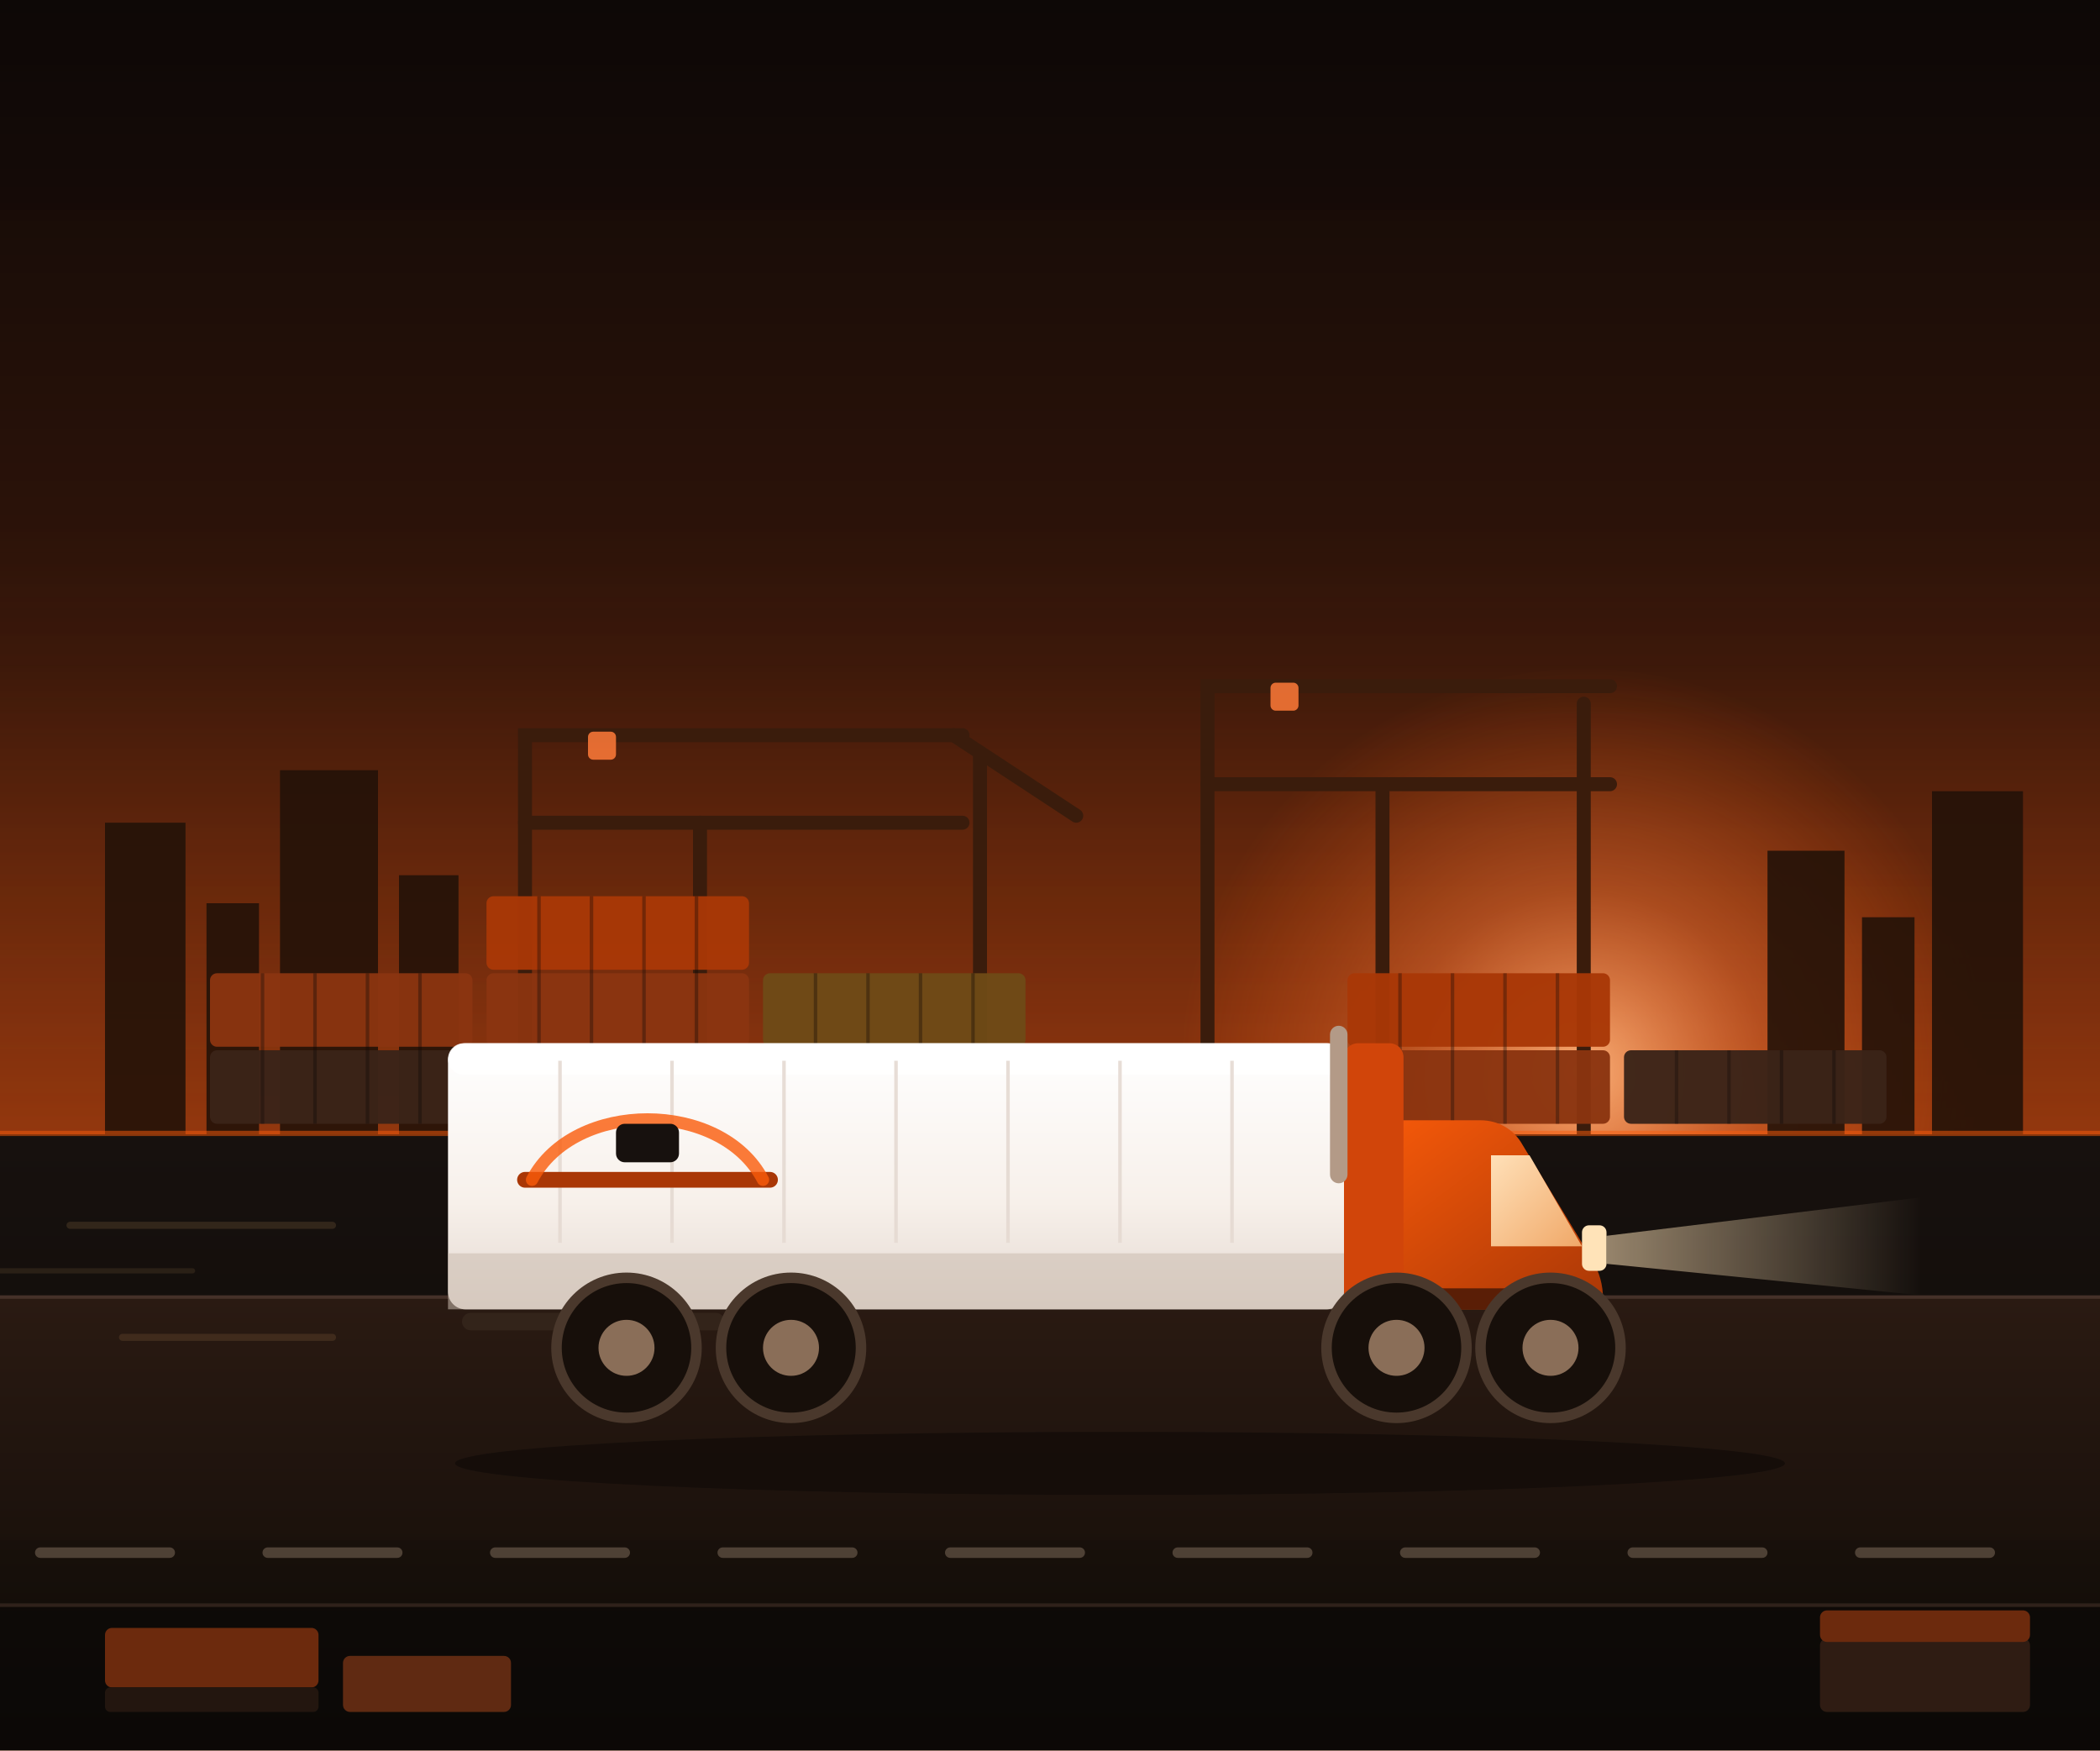
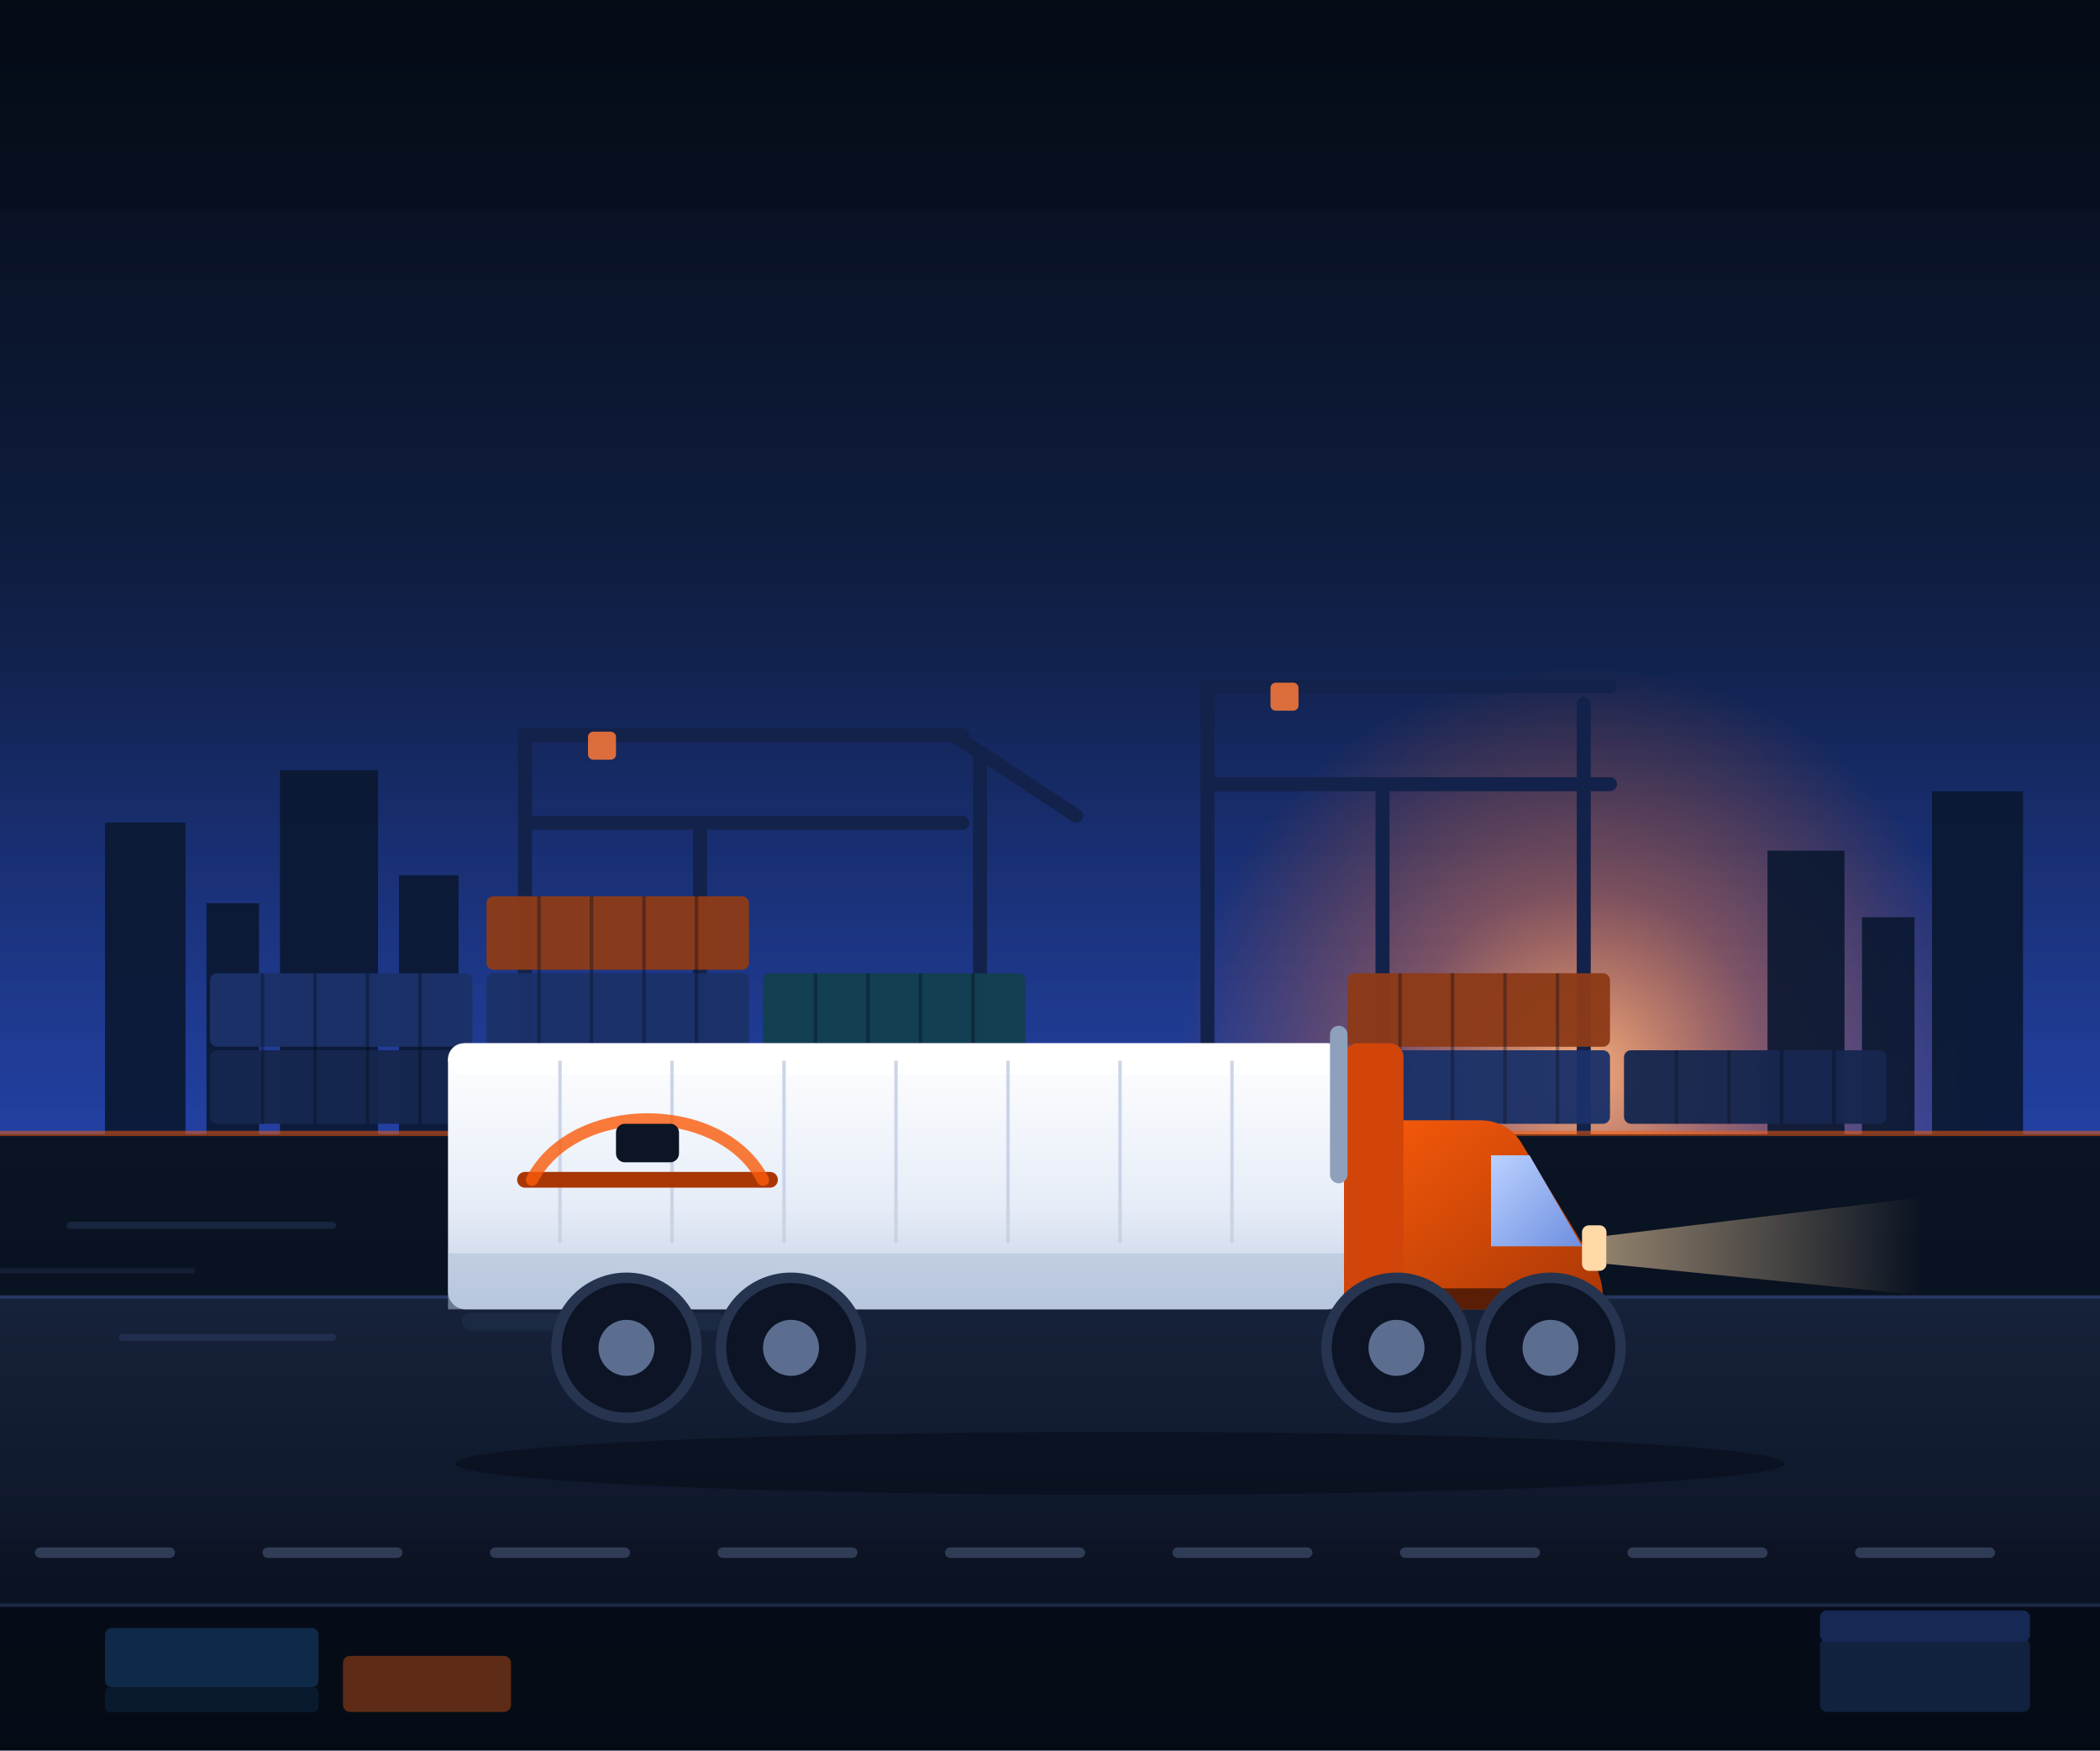
<svg xmlns="http://www.w3.org/2000/svg" viewBox="0 0 1200 1000" width="1200" height="1000" role="img" aria-label="Illustration of a FreightBridge semi-truck on a highway at dusk with a container yard and gantry cranes behind it">
  <defs>
    <linearGradient id="sky" x1="0" y1="0" x2="0" y2="1">
-       <stop offset="0%" stop-color="#0C0806" />
-       <stop offset="38%" stop-color="#33150A" />
-       <stop offset="72%" stop-color="#8A3410" />
-       <stop offset="100%" stop-color="#C7420A" />
+       <stop offset="0%" stop-color="#050B15" />
+       <stop offset="38%" stop-color="#101F45" />
+       <stop offset="72%" stop-color="#23409B" />
+       <stop offset="100%" stop-color="#5B4CB8" />
    </linearGradient>
    <radialGradient id="sun" cx="0.5" cy="0.5" r="0.5">
      <stop offset="0%" stop-color="#FFB37A" stop-opacity="0.95" />
      <stop offset="45%" stop-color="#FF7A38" stop-opacity="0.42" />
      <stop offset="100%" stop-color="#FF5C0A" stop-opacity="0" />
    </radialGradient>
    <linearGradient id="ground" x1="0" y1="0" x2="0" y2="1">
-       <stop offset="0%" stop-color="#17110E" />
-       <stop offset="100%" stop-color="#0C0806" />
+       <stop offset="0%" stop-color="#0A1424" />
+       <stop offset="100%" stop-color="#050B15" />
    </linearGradient>
    <linearGradient id="road" x1="0" y1="0" x2="0" y2="1">
-       <stop offset="0%" stop-color="#2A1A12" />
-       <stop offset="100%" stop-color="#170F0A" />
+       <stop offset="0%" stop-color="#16223A" />
+       <stop offset="100%" stop-color="#0C1425" />
    </linearGradient>
    <linearGradient id="trailer" x1="0" y1="0" x2="0" y2="1">
      <stop offset="0%" stop-color="#FFFFFF" />
-       <stop offset="60%" stop-color="#F7F0EA" />
-       <stop offset="100%" stop-color="#E4D9D1" />
+       <stop offset="60%" stop-color="#E7EDF8" />
+       <stop offset="100%" stop-color="#C3CFE4" />
    </linearGradient>
    <linearGradient id="cab" x1="0" y1="0" x2="1" y2="1">
      <stop offset="0%" stop-color="#FA5B0A" />
      <stop offset="100%" stop-color="#A93706" />
    </linearGradient>
    <linearGradient id="glass" x1="0" y1="0" x2="1" y2="1">
-       <stop offset="0%" stop-color="#FFE0B8" />
-       <stop offset="100%" stop-color="#F0A868" />
+       <stop offset="0%" stop-color="#BBD1FF" />
+       <stop offset="100%" stop-color="#6E8FE0" />
    </linearGradient>
    <linearGradient id="beam" x1="0" y1="0" x2="1" y2="0">
-       <stop offset="0%" stop-color="#FFE3B8" stop-opacity="0.55" />
-       <stop offset="100%" stop-color="#FFE3B8" stop-opacity="0" />
+       <stop offset="0%" stop-color="#FFD9A8" stop-opacity="0.55" />
+       <stop offset="100%" stop-color="#FFD9A8" stop-opacity="0" />
    </linearGradient>
    <linearGradient id="haze" x1="0" y1="0" x2="0" y2="1">
-       <stop offset="0%" stop-color="#FA5B0A" stop-opacity="0" />
-       <stop offset="100%" stop-color="#FA5B0A" stop-opacity="0.22" />
+       <stop offset="0%" stop-color="#2F5BFF" stop-opacity="0" />
+       <stop offset="100%" stop-color="#2F5BFF" stop-opacity="0.22" />
    </linearGradient>
  </defs>
  <rect width="1200" height="1000" fill="url(#sky)" />
  <rect y="300" width="1200" height="360" fill="url(#haze)" />
  <circle cx="905" cy="612" r="230" fill="url(#sun)" />
-   <g fill="#231208" opacity="0.9">
+   <g fill="#0A1730" opacity="0.9">
    <rect x="60" y="470" width="46" height="180" />
    <rect x="118" y="516" width="30" height="134" />
    <rect x="160" y="440" width="56" height="210" />
    <rect x="228" y="500" width="34" height="150" />
    <rect x="1010" y="486" width="44" height="164" />
    <rect x="1064" y="524" width="30" height="126" />
    <rect x="1104" y="452" width="52" height="198" />
  </g>
-   <g stroke="#3A1C0C" stroke-width="8" fill="none" stroke-linecap="round">
+   <g stroke="#13224A" stroke-width="8" fill="none" stroke-linecap="round">
    <path d="M300 650V420h250" />
    <path d="M300 470h250" />
    <path d="M400 650V470" />
    <path d="M545 420l70 46" />
    <path d="M560 650V430" />
    <path d="M690 650V392h230" />
    <path d="M690 448h230" />
    <path d="M790 650V448" />
    <path d="M905 650V402" />
  </g>
  <g fill="#FF7A38" opacity="0.85">
    <rect x="336" y="418" width="16" height="16" rx="3" />
    <rect x="726" y="390" width="16" height="16" rx="3" />
  </g>
  <g opacity="0.96">
-     <rect x="120" y="556" width="150" height="42" rx="4" fill="#8A3410" />
-     <rect x="120" y="600" width="150" height="42" rx="4" fill="#3A2318" />
-     <rect x="278" y="512" width="150" height="42" rx="4" fill="#A93706" />
-     <rect x="278" y="556" width="150" height="42" rx="4" fill="#8A3410" />
-     <rect x="278" y="600" width="150" height="42" rx="4" fill="#7A3A12" />
-     <rect x="436" y="556" width="150" height="42" rx="4" fill="#6E4A16" />
-     <rect x="436" y="600" width="150" height="42" rx="4" fill="#3A2318" />
-     <rect x="770" y="556" width="150" height="42" rx="4" fill="#A93706" />
-     <rect x="770" y="600" width="150" height="42" rx="4" fill="#8A3410" />
-     <rect x="928" y="600" width="150" height="42" rx="4" fill="#3A2318" />
-     <g stroke="#0C0806" stroke-opacity="0.35" stroke-width="2">
+     <rect x="120" y="556" width="150" height="42" rx="4" fill="#1B3168" />
+     <rect x="120" y="600" width="150" height="42" rx="4" fill="#16274F" />
+     <rect x="278" y="512" width="150" height="42" rx="4" fill="#8C3A18" />
+     <rect x="278" y="556" width="150" height="42" rx="4" fill="#1B3168" />
+     <rect x="278" y="600" width="150" height="42" rx="4" fill="#12325C" />
+     <rect x="436" y="556" width="150" height="42" rx="4" fill="#123F4F" />
+     <rect x="436" y="600" width="150" height="42" rx="4" fill="#16274F" />
+     <rect x="770" y="556" width="150" height="42" rx="4" fill="#8C3A18" />
+     <rect x="770" y="600" width="150" height="42" rx="4" fill="#1B3168" />
+     <rect x="928" y="600" width="150" height="42" rx="4" fill="#16274F" />
+     <g stroke="#050B15" stroke-opacity="0.35" stroke-width="2">
      <path d="M150 556v86M180 556v86M210 556v86M240 556v86" />
      <path d="M308 512v130M338 512v130M368 512v130M398 512v130" />
      <path d="M466 556v86M496 556v86M526 556v86M556 556v86" />
      <path d="M800 556v86M830 556v86M860 556v86M890 556v86" />
      <path d="M958 600v42M988 600v42M1018 600v42M1048 600v42" />
    </g>
  </g>
  <rect y="648" width="1200" height="352" fill="url(#ground)" />
  <rect y="646" width="1200" height="3" fill="#FA5B0A" opacity="0.5" />
  <rect y="742" width="1200" height="176" fill="url(#road)" />
-   <rect y="740" width="1200" height="2" fill="#5A4034" opacity="0.7" />
-   <rect y="916" width="1200" height="2" fill="#5A4034" opacity="0.5" />
-   <g fill="#E0C3A6" opacity="0.35">
+   <rect y="740" width="1200" height="2" fill="#33477A" opacity="0.7" />
+   <rect y="916" width="1200" height="2" fill="#33477A" opacity="0.5" />
+   <g fill="#8FA6D6" opacity="0.35">
    <rect x="20" y="884" width="80" height="6" rx="3" />
    <rect x="150" y="884" width="80" height="6" rx="3" />
    <rect x="280" y="884" width="80" height="6" rx="3" />
    <rect x="410" y="884" width="80" height="6" rx="3" />
    <rect x="540" y="884" width="80" height="6" rx="3" />
    <rect x="670" y="884" width="80" height="6" rx="3" />
    <rect x="800" y="884" width="80" height="6" rx="3" />
    <rect x="930" y="884" width="80" height="6" rx="3" />
    <rect x="1060" y="884" width="80" height="6" rx="3" />
  </g>
-   <g stroke="#FFC078" stroke-linecap="round" opacity="0.5">
+   <g stroke="#7EA0FF" stroke-linecap="round" opacity="0.5">
    <path d="M40 700h150" stroke-width="4" opacity="0.25" />
    <path d="M0 726h110" stroke-width="3" opacity="0.18" />
    <path d="M70 764h120" stroke-width="4" opacity="0.22" />
  </g>
  <g>
-     <ellipse cx="640" cy="836" rx="380" ry="18" fill="#0C0806" opacity="0.55" />
+     <ellipse cx="640" cy="836" rx="380" ry="18" fill="#050B15" opacity="0.55" />
    <rect x="256" y="596" width="512" height="152" rx="10" fill="url(#trailer)" />
    <rect x="256" y="596" width="512" height="18" rx="9" fill="#FFFFFF" opacity="0.85" />
-     <rect x="256" y="716" width="512" height="32" fill="#CBBBAF" opacity="0.55" />
-     <g stroke="#E4D9D1" stroke-width="2" opacity="0.9">
+     <rect x="256" y="716" width="512" height="32" fill="#AFBFD9" opacity="0.55" />
+     <g stroke="#C6D2E6" stroke-width="2" opacity="0.9">
      <path d="M320 606v104M384 606v104M448 606v104M512 606v104M576 606v104M640 606v104M704 606v104" />
    </g>
    <g transform="translate(300 640)">
      <path d="M0 34h140" stroke="#A93706" stroke-width="9" stroke-linecap="round" />
      <path d="M4 34C28-12 112-12 136 34" stroke="#FA5B0A" stroke-width="7" fill="none" stroke-linecap="round" opacity="0.8" />
-       <rect x="52" y="2" width="36" height="22" rx="5" fill="#17110E" />
+       <rect x="52" y="2" width="36" height="22" rx="5" fill="#0B1524" />
    </g>
-     <rect x="264" y="750" width="150" height="10" rx="5" fill="#33241A" />
+     <rect x="264" y="750" width="150" height="10" rx="5" fill="#1B2942" />
    <path d="M772 640h74c10 0 19 5 24 14l40 66c4 7 6 14 6 22v6h-144z" fill="url(#cab)" />
    <rect x="768" y="596" width="34" height="152" rx="8" fill="#D1450A" />
    <path d="M852 660h22l30 52h-52z" fill="url(#glass)" />
    <rect x="806" y="736" width="110" height="12" rx="6" fill="#5A1E06" />
-     <rect x="904" y="700" width="14" height="26" rx="4" fill="#FFE3B8" />
+     <rect x="904" y="700" width="14" height="26" rx="4" fill="#FFD9A8" />
    <path d="M918 706l180 -22v56l-180 -18z" fill="url(#beam)" />
-     <rect x="760" y="586" width="10" height="90" rx="5" fill="#B39A87" />
+     <rect x="760" y="586" width="10" height="90" rx="5" fill="#8FA0BC" />
    <g>
-       <circle cx="358" cy="770" r="40" fill="#170F0A" />
-       <circle cx="358" cy="770" r="40" fill="none" stroke="#4A382C" stroke-width="6" />
-       <circle cx="358" cy="770" r="16" fill="#8A6E58" />
-       <circle cx="452" cy="770" r="40" fill="#170F0A" />
-       <circle cx="452" cy="770" r="40" fill="none" stroke="#4A382C" stroke-width="6" />
-       <circle cx="452" cy="770" r="16" fill="#8A6E58" />
-       <circle cx="798" cy="770" r="40" fill="#170F0A" />
-       <circle cx="798" cy="770" r="40" fill="none" stroke="#4A382C" stroke-width="6" />
-       <circle cx="798" cy="770" r="16" fill="#8A6E58" />
-       <circle cx="886" cy="770" r="40" fill="#170F0A" />
-       <circle cx="886" cy="770" r="40" fill="none" stroke="#4A382C" stroke-width="6" />
-       <circle cx="886" cy="770" r="16" fill="#8A6E58" />
+       <circle cx="358" cy="770" r="40" fill="#0C1425" />
+       <circle cx="358" cy="770" r="40" fill="none" stroke="#26344F" stroke-width="6" />
+       <circle cx="358" cy="770" r="16" fill="#5B6E90" />
+       <circle cx="452" cy="770" r="40" fill="#0C1425" />
+       <circle cx="452" cy="770" r="40" fill="none" stroke="#26344F" stroke-width="6" />
+       <circle cx="452" cy="770" r="16" fill="#5B6E90" />
+       <circle cx="798" cy="770" r="40" fill="#0C1425" />
+       <circle cx="798" cy="770" r="40" fill="none" stroke="#26344F" stroke-width="6" />
+       <circle cx="798" cy="770" r="16" fill="#5B6E90" />
+       <circle cx="886" cy="770" r="40" fill="#0C1425" />
+       <circle cx="886" cy="770" r="40" fill="none" stroke="#26344F" stroke-width="6" />
+       <circle cx="886" cy="770" r="16" fill="#5B6E90" />
    </g>
  </g>
  <g opacity="0.95">
-     <rect x="60" y="930" width="122" height="34" rx="4" fill="#8A3410" />
-     <rect x="60" y="964" width="122" height="14" rx="3" fill="#2A1A12" />
+     <rect x="60" y="930" width="122" height="34" rx="4" fill="#123258" />
+     <rect x="60" y="964" width="122" height="14" rx="3" fill="#0B1E38" />
    <rect x="196" y="946" width="96" height="32" rx="4" fill="#7A3416" />
-     <rect x="1040" y="936" width="120" height="42" rx="4" fill="#3A2318" />
-     <rect x="1040" y="920" width="120" height="18" rx="4" fill="#8A3410" />
+     <rect x="1040" y="936" width="120" height="42" rx="4" fill="#15294D" />
+     <rect x="1040" y="920" width="120" height="18" rx="4" fill="#1B3168" />
  </g>
  <rect width="1200" height="1000" fill="none" />
-   <rect width="1200" height="120" fill="#0C0806" opacity="0.3" />
-   <rect y="880" width="1200" height="120" fill="#0C0806" opacity="0.2" />
+   <rect width="1200" height="120" fill="#050B15" opacity="0.3" />
+   <rect y="880" width="1200" height="120" fill="#050B15" opacity="0.2" />
</svg>
